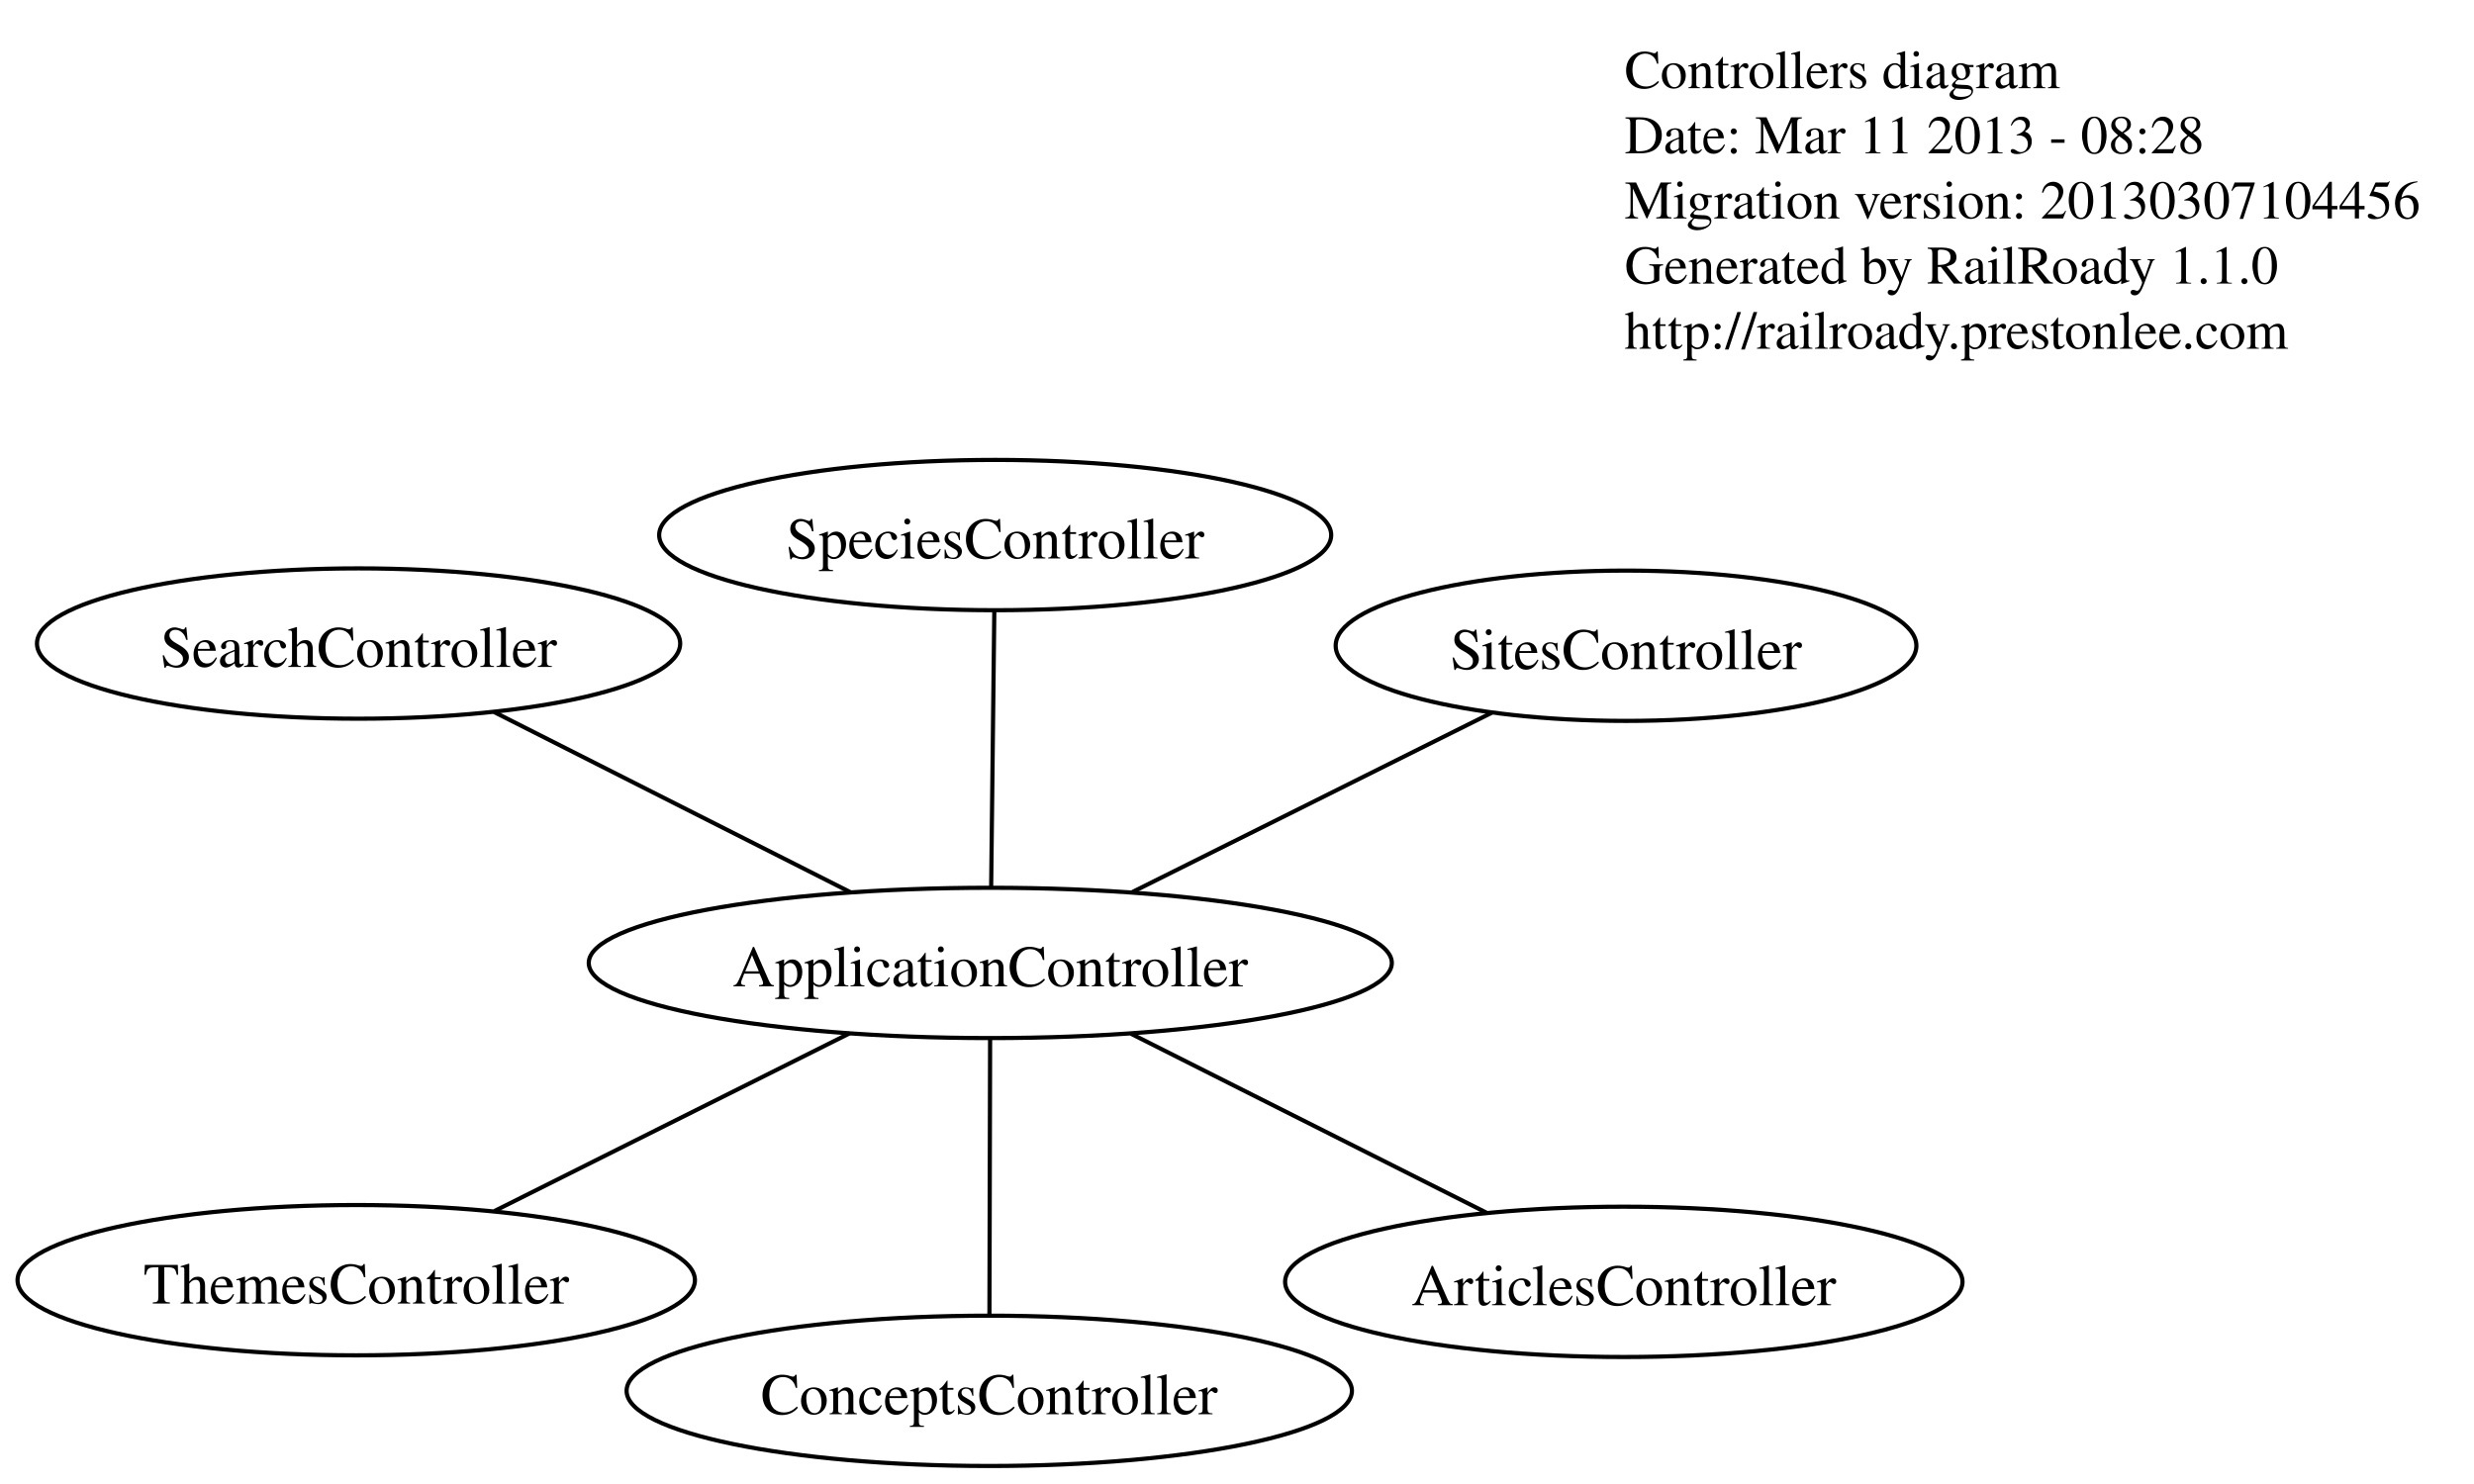
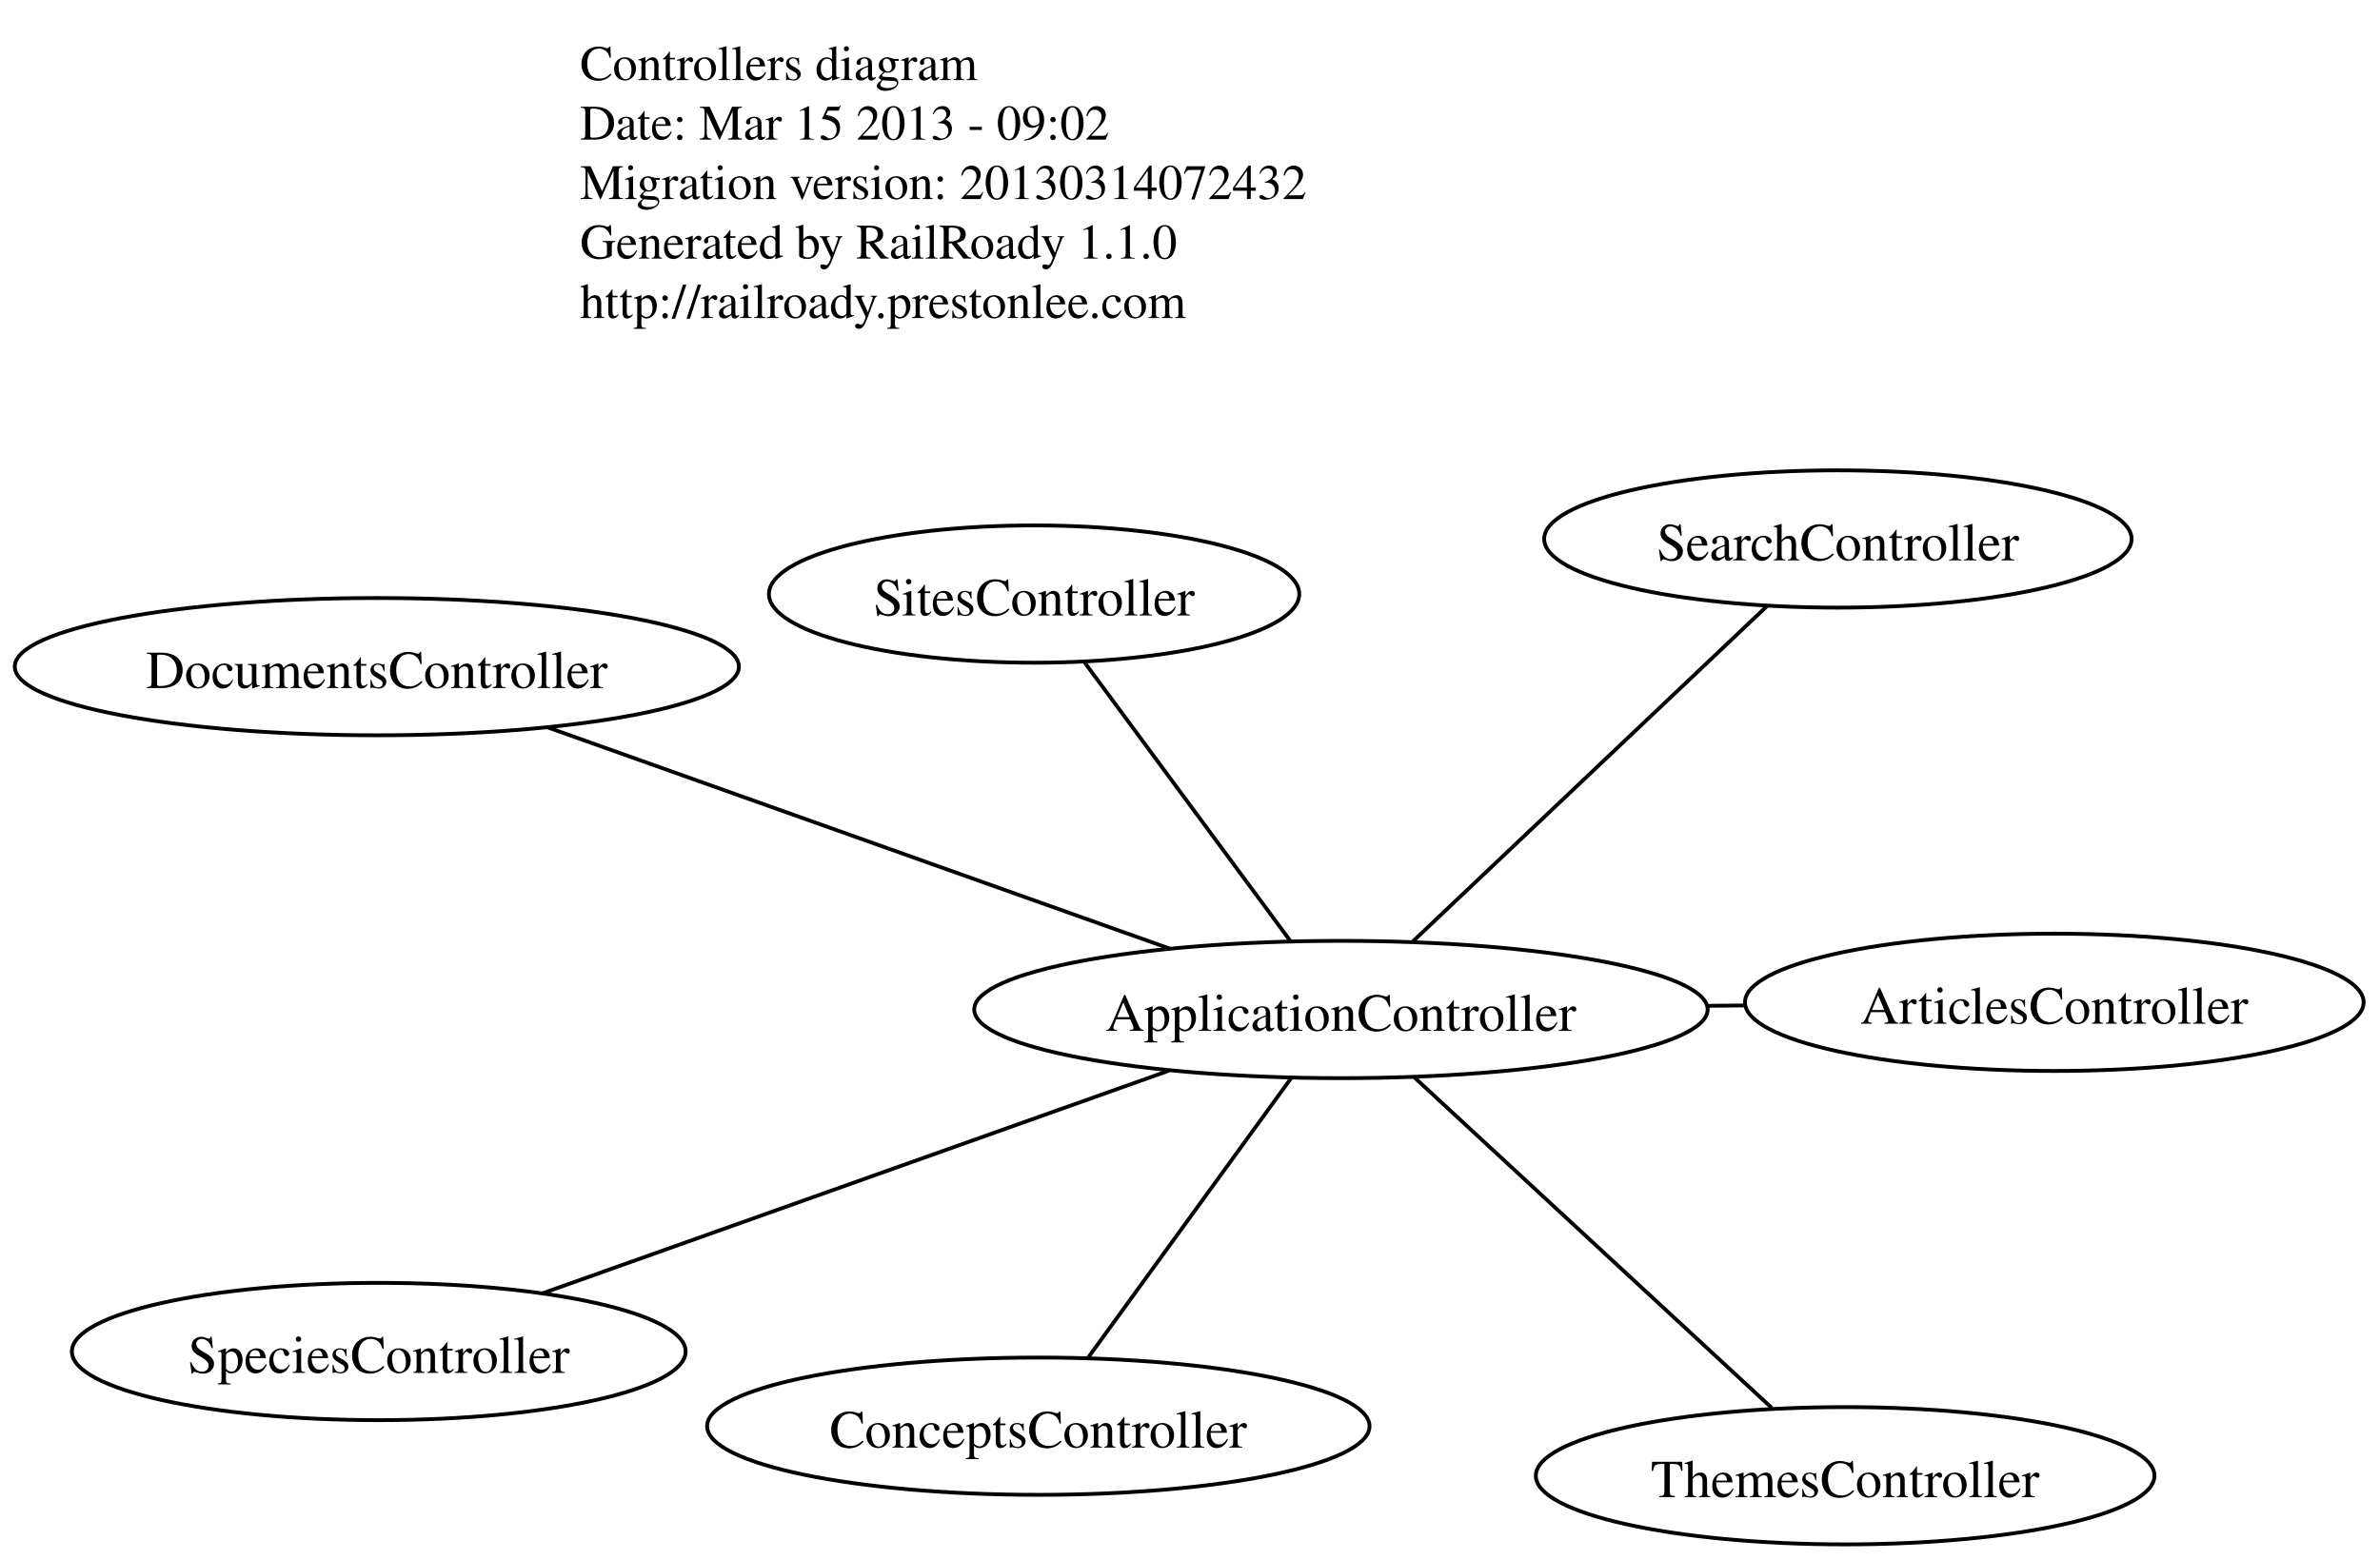
- <svg xmlns="http://www.w3.org/2000/svg" width="592pt" height="355pt" viewBox="0.00 0.00 592.38 355.00">
-   <g id="graph0" class="graph" transform="scale(1 1) rotate(0) translate(4 351)">
-     <polygon fill="white" stroke="white" points="-4,5 -4,-351 589.375,-351 589.375,5 -4,5" />
+ <svg xmlns="http://www.w3.org/2000/svg" width="624pt" height="409pt" viewBox="0.00 0.00 623.82 409.00">
+   <g id="graph0" class="graph" transform="scale(1 1) rotate(0) translate(4 405)">
+     <polygon fill="white" stroke="white" points="-4,5 -4,-405 620.819,-405 620.819,5 -4,5" />
    <g id="node1" class="node">
-       <text text-anchor="start" x="385" y="-330" font-family="Times,serif" font-size="13.00">Controllers diagram</text>
-       <text text-anchor="start" x="385" y="-314.4" font-family="Times,serif" font-size="13.00">Date: Mar 11 2013 - 08:28</text>
-       <text text-anchor="start" x="385" y="-298.8" font-family="Times,serif" font-size="13.00">Migration version: 20130307104456</text>
-       <text text-anchor="start" x="385" y="-283.2" font-family="Times,serif" font-size="13.00">Generated by RailRoady 1.1.0</text>
-       <text text-anchor="start" x="385" y="-267.6" font-family="Times,serif" font-size="13.00">http://railroady.prestonlee.com</text>
+       <text text-anchor="start" x="148" y="-384" font-family="Times,serif" font-size="13.00">Controllers diagram</text>
+       <text text-anchor="start" x="148" y="-368.4" font-family="Times,serif" font-size="13.00">Date: Mar 15 2013 - 09:02</text>
+       <text text-anchor="start" x="148" y="-352.8" font-family="Times,serif" font-size="13.00">Migration version: 20130314072432</text>
+       <text text-anchor="start" x="148" y="-337.2" font-family="Times,serif" font-size="13.00">Generated by RailRoady 1.1.0</text>
+       <text text-anchor="start" x="148" y="-321.6" font-family="Times,serif" font-size="13.00">http://railroady.prestonlee.com</text>
    </g>
    <g id="node2" class="node">
-       <ellipse fill="none" stroke="black" cx="233.117" cy="-120.487" rx="96.145" ry="18" />
-       <text text-anchor="middle" x="233.117" y="-114.887" font-family="Times,serif" font-size="14.00">ApplicationController</text>
+       <ellipse fill="none" stroke="black" cx="347.487" cy="-140.267" rx="96.145" ry="18" />
+       <text text-anchor="middle" x="347.487" y="-134.667" font-family="Times,serif" font-size="14.00">ApplicationController</text>
    </g>
    <g id="node3" class="node">
-       <ellipse fill="none" stroke="black" cx="384.808" cy="-44.103" rx="81.099" ry="18" />
-       <text text-anchor="middle" x="384.808" y="-38.503" font-family="Times,serif" font-size="14.00">ArticlesController</text>
+       <ellipse fill="none" stroke="black" cx="534.519" cy="-142.152" rx="81.099" ry="18" />
+       <text text-anchor="middle" x="534.519" y="-136.552" font-family="Times,serif" font-size="14.00">ArticlesController</text>
    </g>
    <g id="edge1" class="edge">
-       <path fill="none" stroke="black" d="M266.782,-103.535C292.182,-90.745 326.835,-73.295 352.019,-60.614" />
+       <path fill="none" stroke="black" d="M443.743,-141.237C446.875,-141.269 450.004,-141.3 453.115,-141.331" />
    </g>
    <g id="node4" class="node">
-       <ellipse fill="none" stroke="black" cx="232.87" cy="-18" rx="86.84" ry="18" />
-       <text text-anchor="middle" x="232.87" y="-12.4" font-family="Times,serif" font-size="14.00">ConceptsController</text>
+       <ellipse fill="none" stroke="black" cx="268.142" cy="-30.995" rx="86.84" ry="18" />
+       <text text-anchor="middle" x="268.142" y="-25.395" font-family="Times,serif" font-size="14.00">ConceptsController</text>
    </g>
    <g id="edge2" class="edge">
-       <path fill="none" stroke="black" d="M233.073,-102.164C233.028,-83.51 232.959,-54.761 232.914,-36.164" />
+       <path fill="none" stroke="black" d="M334.385,-122.223C319.684,-101.977 295.973,-69.323 281.263,-49.066" />
    </g>
    <g id="node5" class="node">
-       <ellipse fill="none" stroke="black" cx="81.86" cy="-196.981" rx="77.007" ry="18" />
-       <text text-anchor="middle" x="81.86" y="-191.381" font-family="Times,serif" font-size="14.00">SearchController</text>
+       <ellipse fill="none" stroke="black" cx="94.714" cy="-230.177" rx="94.929" ry="18" />
+       <text text-anchor="middle" x="94.714" y="-224.577" font-family="Times,serif" font-size="14.00">DocumentsController</text>
    </g>
    <g id="edge3" class="edge">
-       <path fill="none" stroke="black" d="M199.548,-137.463C174.134,-150.316 139.429,-167.867 114.297,-180.577" />
+       <path fill="none" stroke="black" d="M302.588,-156.238C256.622,-172.587 185.589,-197.853 139.621,-214.204" />
    </g>
    <g id="node6" class="node">
-       <ellipse fill="none" stroke="black" cx="385.341" cy="-196.453" rx="69.522" ry="18" />
-       <text text-anchor="middle" x="385.341" y="-190.853" font-family="Times,serif" font-size="14.00">SitesController</text>
+       <ellipse fill="none" stroke="black" cx="477.776" cy="-263.66" rx="77.007" ry="18" />
+       <text text-anchor="middle" x="477.776" y="-258.06" font-family="Times,serif" font-size="14.00">SearchController</text>
    </g>
    <g id="edge4" class="edge">
-       <path fill="none" stroke="black" d="M266.9,-137.346C292.652,-150.197 327.883,-167.779 353.215,-180.42" />
+       <path fill="none" stroke="black" d="M366.155,-157.947C390.922,-181.404 434.393,-222.574 459.143,-246.014" />
    </g>
    <g id="node7" class="node">
-       <ellipse fill="none" stroke="black" cx="234.288" cy="-222.964" rx="80.458" ry="18" />
-       <text text-anchor="middle" x="234.288" y="-217.364" font-family="Times,serif" font-size="14.00">SpeciesController</text>
+       <ellipse fill="none" stroke="black" cx="267.037" cy="-249.215" rx="69.522" ry="18" />
+       <text text-anchor="middle" x="267.037" y="-243.615" font-family="Times,serif" font-size="14.00">SitesController</text>
    </g>
    <g id="edge5" class="edge">
-       <path fill="none" stroke="black" d="M233.326,-138.808C233.539,-157.461 233.868,-186.207 234.08,-204.802" />
+       <path fill="none" stroke="black" d="M334.203,-158.258C319.296,-178.444 295.255,-211.001 280.341,-231.198" />
    </g>
    <g id="node8" class="node">
-       <ellipse fill="none" stroke="black" cx="81.299" cy="-44.502" rx="81.099" ry="18" />
-       <text text-anchor="middle" x="81.299" y="-38.902" font-family="Times,serif" font-size="14.00">ThemesController</text>
+       <ellipse fill="none" stroke="black" cx="95.212" cy="-50.581" rx="80.458" ry="18" />
+       <text text-anchor="middle" x="95.212" y="-44.981" font-family="Times,serif" font-size="14.00">SpeciesController</text>
    </g>
    <g id="edge6" class="edge">
-       <path fill="none" stroke="black" d="M199.424,-103.623C174.09,-90.944 139.559,-73.661 114.376,-61.057" />
+       <path fill="none" stroke="black" d="M302.386,-124.233C255.9,-107.707 183.949,-82.128 138.239,-65.878" />
+     </g>
+     <g id="node9" class="node">
+       <ellipse fill="none" stroke="black" cx="479.675" cy="-18" rx="81.099" ry="18" />
+       <text text-anchor="middle" x="479.675" y="-12.4" font-family="Times,serif" font-size="14.00">ThemesController</text>
+     </g>
+     <g id="edge7" class="edge">
+       <path fill="none" stroke="black" d="M366.709,-122.489C391.771,-99.308 435.357,-58.992 460.431,-35.8" />
    </g>
  </g>
</svg>
